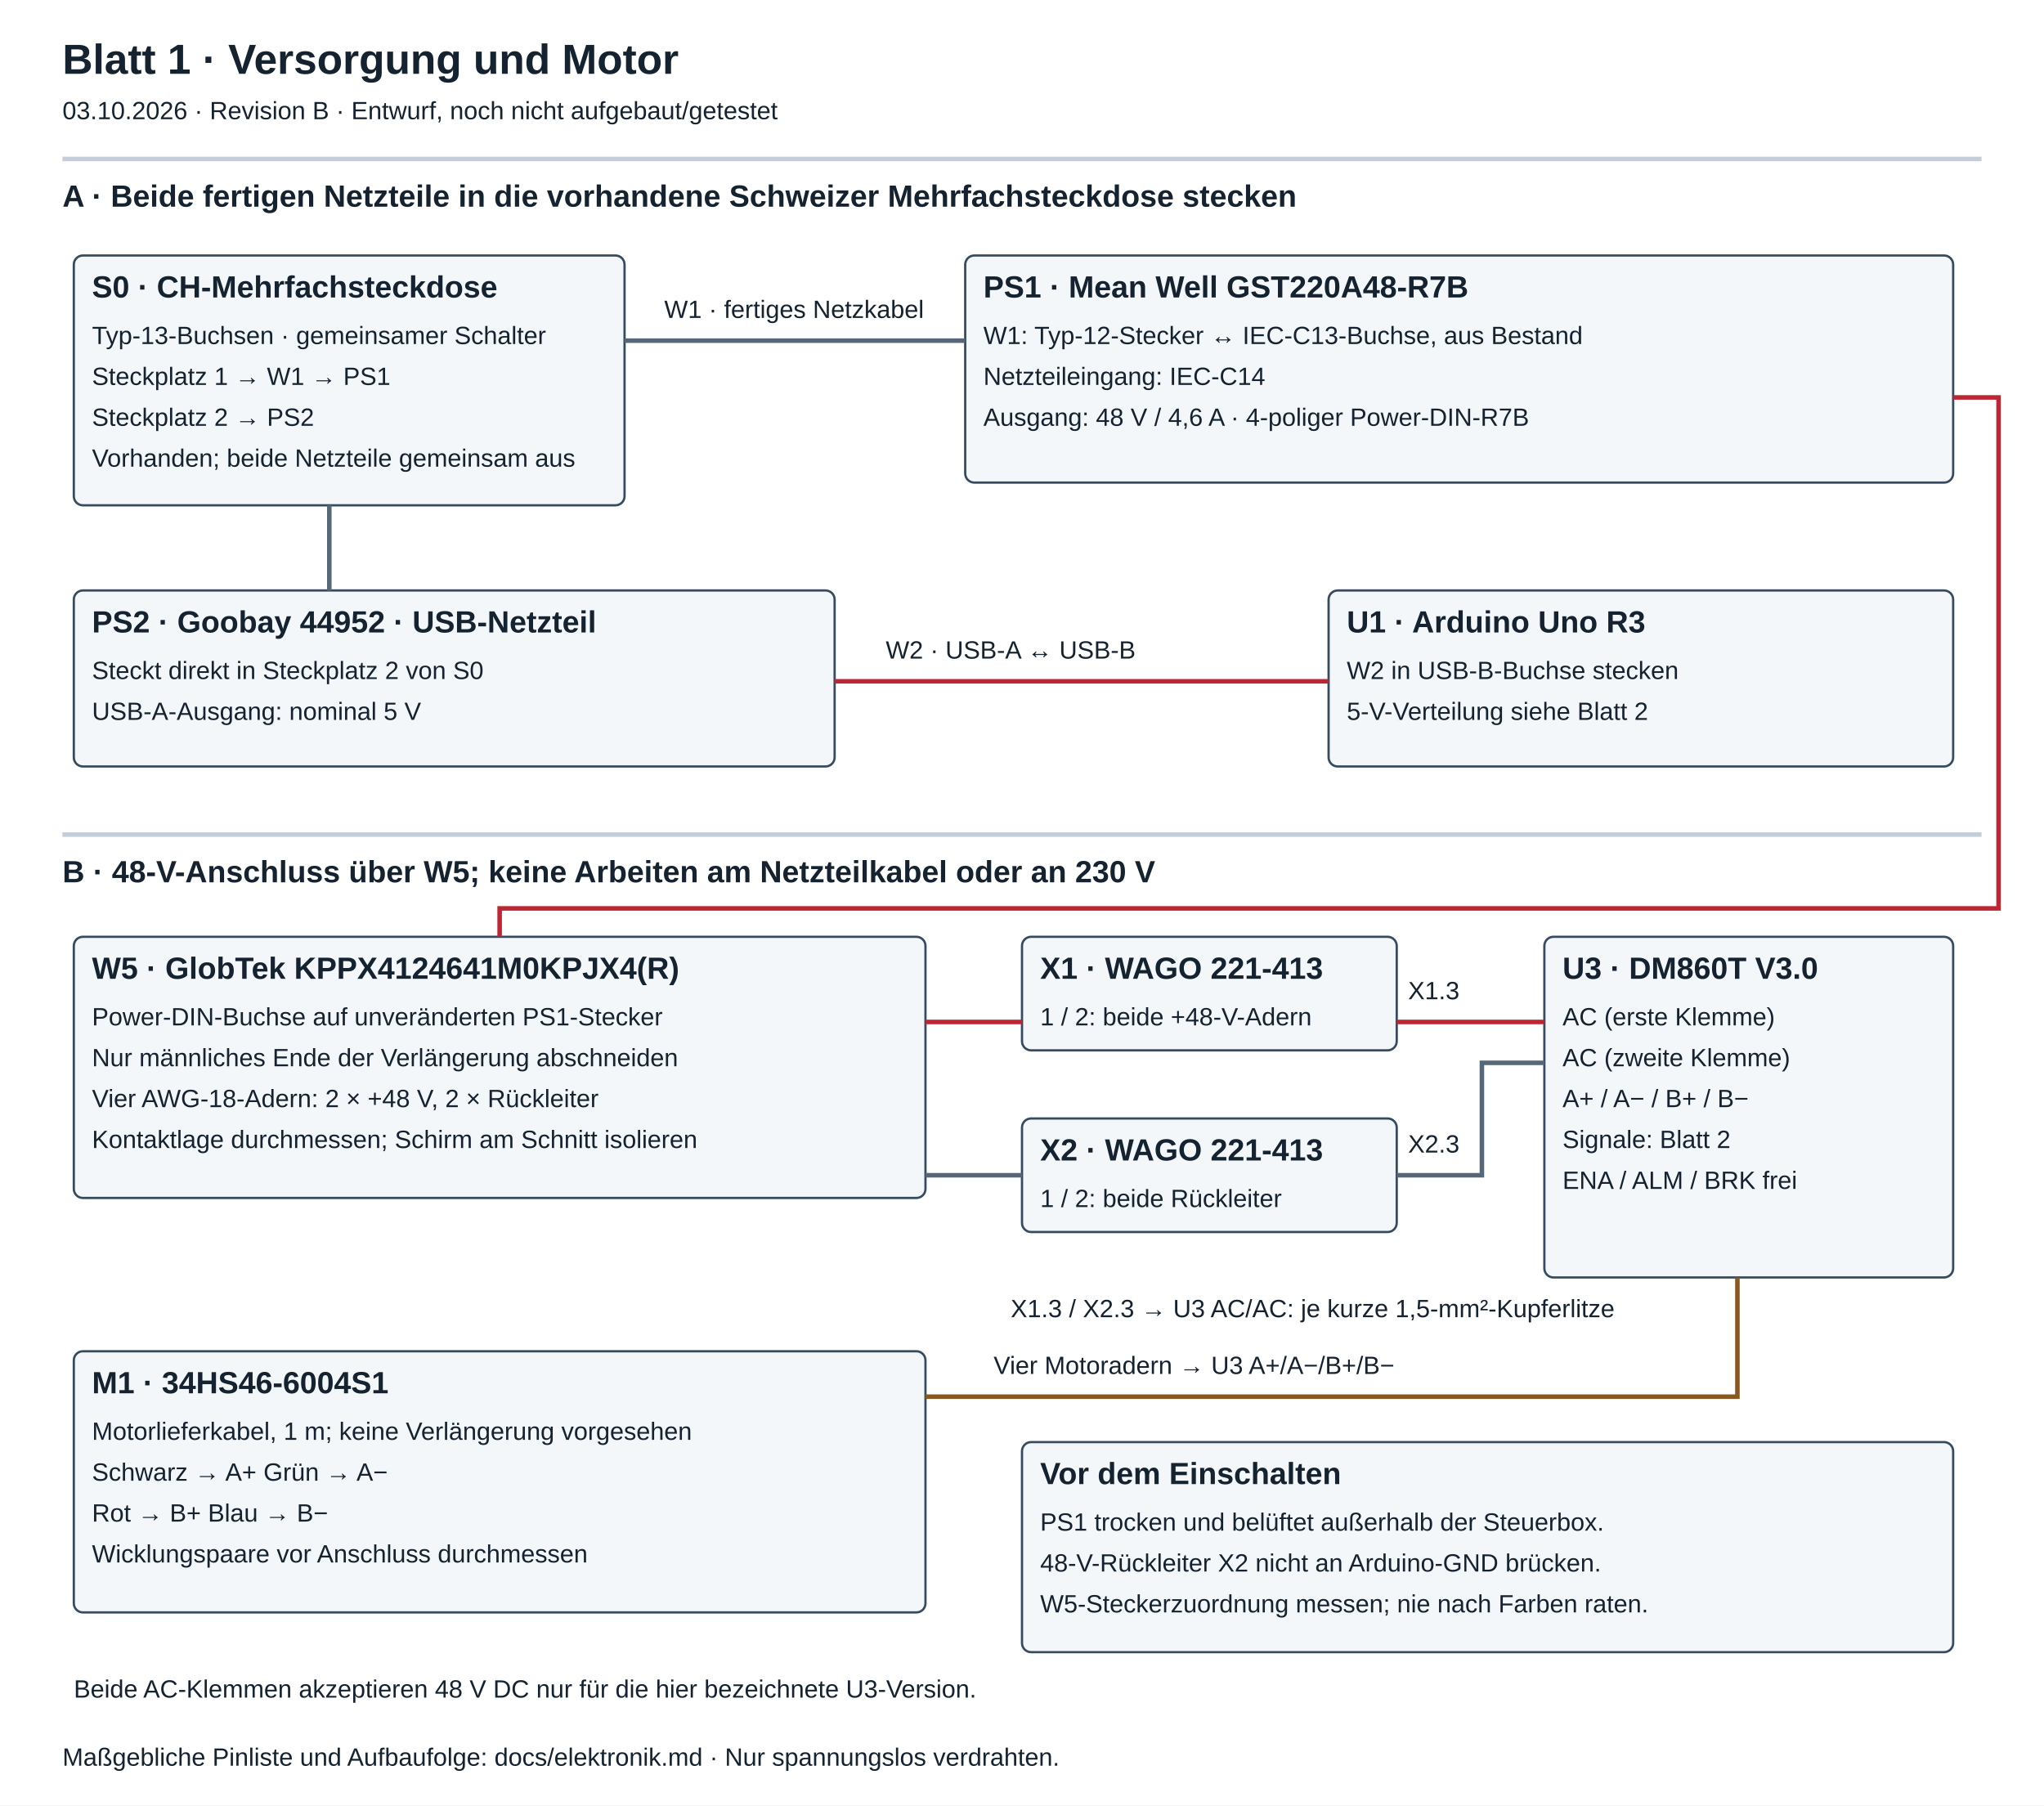
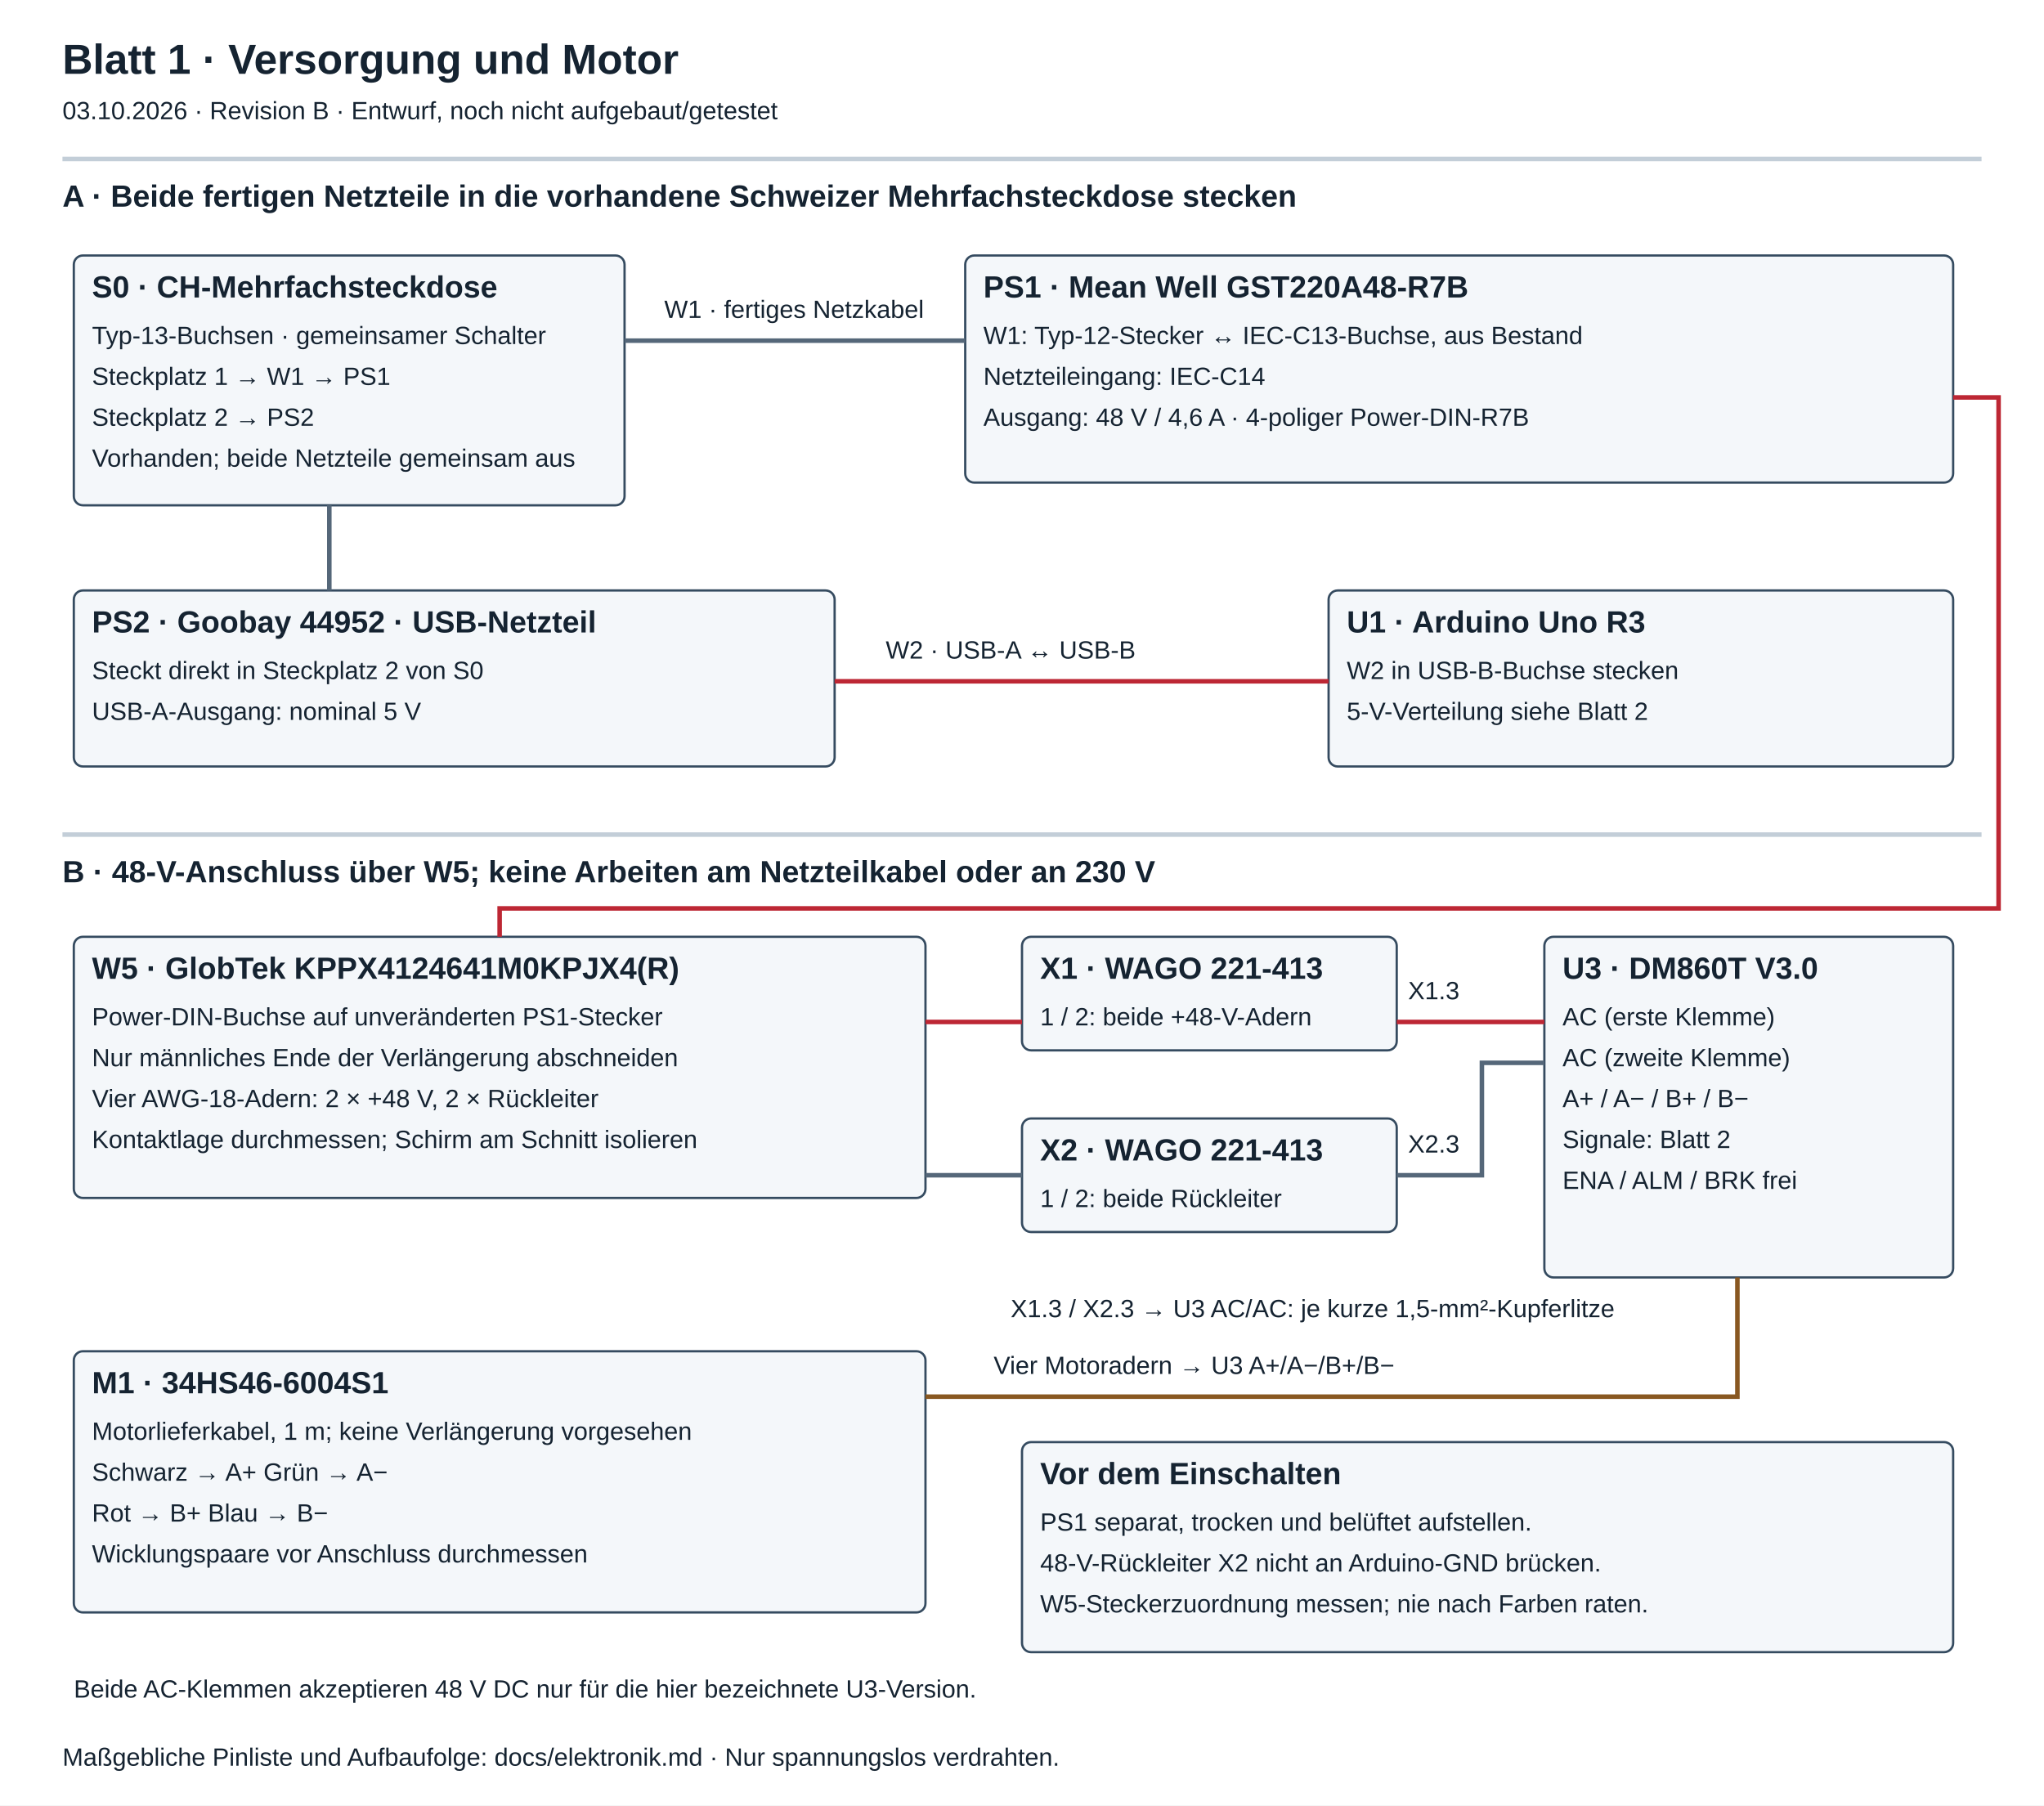
<svg xmlns="http://www.w3.org/2000/svg" width="1800" height="1590" viewBox="0 0 1800 1590">
  <rect width="100%" height="100%" fill="white" />
  <style>text{font-family:Arial,DejaVu Sans,sans-serif;fill:#152331;font-size:24px} .title{font-size:37px;font-weight:bold}.head{font-size:27px;font-weight:bold}.small{font-size:22px}</style>
  <text x="55" y="65" class="title">Blatt 1 · Versorgung und Motor</text>
  <text x="55" y="105" class="small">03.10.2026 · Revision B · Entwurf, noch nicht aufgebaut/getestet</text>
  <polyline points="55,140 1745,140" fill="none" stroke="#c3ced8" stroke-width="4" />
  <text x="55" y="182" class="head">A · Beide fertigen Netzteile in die vorhandene Schweizer Mehrfachsteckdose stecken</text>
  <rect x="65" y="225" width="485" height="220" rx="8" fill="#f4f7fa" stroke="#354b60" stroke-width="2" />
  <text x="81" y="262" class="head">S0 · CH-Mehrfachsteckdose</text>
  <text x="81" y="303" class="small">Typ-13-Buchsen · gemeinsamer Schalter</text>
  <text x="81" y="339" class="small">Steckplatz 1 → W1 → PS1</text>
  <text x="81" y="375" class="small">Steckplatz 2 → PS2</text>
  <text x="81" y="411" class="small">Vorhanden; beide Netzteile gemeinsam aus</text>
  <rect x="850" y="225" width="870" height="200" rx="8" fill="#f4f7fa" stroke="#354b60" stroke-width="2" />
  <text x="866" y="262" class="head">PS1 · Mean Well GST220A48-R7B</text>
  <text x="866" y="303" class="small">W1: Typ-12-Stecker ↔ IEC-C13-Buchse, aus Bestand</text>
  <text x="866" y="339" class="small">Netzteileingang: IEC-C14</text>
  <text x="866" y="375" class="small">Ausgang: 48 V / 4,6 A · 4-poliger Power-DIN-R7B</text>
  <polyline points="550,300 850,300" fill="none" stroke="#556779" stroke-width="4" />
  <text x="585" y="280" class="small">W1 · fertiges Netzkabel</text>
  <rect x="65" y="520" width="670" height="155" rx="8" fill="#f4f7fa" stroke="#354b60" stroke-width="2" />
  <text x="81" y="557" class="head">PS2 · Goobay 44952 · USB-Netzteil</text>
  <text x="81" y="598" class="small">Steckt direkt in Steckplatz 2 von S0</text>
  <text x="81" y="634" class="small">USB-A-Ausgang: nominal 5 V</text>
  <polyline points="290,445 290,520" fill="none" stroke="#556779" stroke-width="4" />
  <rect x="1170" y="520" width="550" height="155" rx="8" fill="#f4f7fa" stroke="#354b60" stroke-width="2" />
  <text x="1186" y="557" class="head">U1 · Arduino Uno R3</text>
  <text x="1186" y="598" class="small">W2 in USB-B-Buchse stecken</text>
  <text x="1186" y="634" class="small">5-V-Verteilung siehe Blatt 2</text>
  <polyline points="735,600 1170,600" fill="none" stroke="#bd2734" stroke-width="4" />
  <text x="780" y="580" class="small">W2 · USB-A ↔ USB-B</text>
  <polyline points="55,735 1745,735" fill="none" stroke="#c3ced8" stroke-width="4" />
  <text x="55" y="777" class="head">B · 48-V-Anschluss über W5; keine Arbeiten am Netzteilkabel oder an 230 V</text>
  <rect x="65" y="825" width="750" height="230" rx="8" fill="#f4f7fa" stroke="#354b60" stroke-width="2" />
  <text x="81" y="862" class="head">W5 · GlobTek KPPX4124641M0KPJX4(R)</text>
  <text x="81" y="903" class="small">Power-DIN-Buchse auf unveränderten PS1-Stecker</text>
  <text x="81" y="939" class="small">Nur männliches Ende der Verlängerung abschneiden</text>
  <text x="81" y="975" class="small">Vier AWG-18-Adern: 2 × +48 V, 2 × Rückleiter</text>
  <text x="81" y="1011" class="small">Kontaktlage durchmessen; Schirm am Schnitt isolieren</text>
  <polyline points="1720,350 1760,350 1760,800 440,800 440,825" fill="none" stroke="#bd2734" stroke-width="4" />
  <rect x="900" y="825" width="330" height="100" rx="8" fill="#f4f7fa" stroke="#354b60" stroke-width="2" />
  <text x="916" y="862" class="head">X1 · WAGO 221-413</text>
  <text x="916" y="903" class="small">1 / 2: beide +48-V-Adern</text>
  <rect x="900" y="985" width="330" height="100" rx="8" fill="#f4f7fa" stroke="#354b60" stroke-width="2" />
  <text x="916" y="1022" class="head">X2 · WAGO 221-413</text>
  <text x="916" y="1063" class="small">1 / 2: beide Rückleiter</text>
  <polyline points="815,900 900,900" fill="none" stroke="#bd2734" stroke-width="4" />
  <polyline points="815,1035 900,1035" fill="none" stroke="#556779" stroke-width="4" />
  <rect x="1360" y="825" width="360" height="300" rx="8" fill="#f4f7fa" stroke="#354b60" stroke-width="2" />
  <text x="1376" y="862" class="head">U3 · DM860T V3.0</text>
  <text x="1376" y="903" class="small">AC (erste Klemme)</text>
  <text x="1376" y="939" class="small">AC (zweite Klemme)</text>
  <text x="1376" y="975" class="small">A+ / A− / B+ / B−</text>
  <text x="1376" y="1011" class="small">Signale: Blatt 2</text>
  <text x="1376" y="1047" class="small">ENA / ALM / BRK frei</text>
  <polyline points="1230,900 1360,900" fill="none" stroke="#bd2734" stroke-width="4" />
  <text x="1240" y="880" class="small">X1.3</text>
  <polyline points="1230,1035 1305,1035 1305,936 1360,936" fill="none" stroke="#556779" stroke-width="4" />
  <text x="1240" y="1015" class="small">X2.3</text>
  <text x="890" y="1160" class="small">X1.3 / X2.3 → U3 AC/AC: je kurze 1,5-mm²-Kupferlitze</text>
  <rect x="65" y="1190" width="750" height="230" rx="8" fill="#f4f7fa" stroke="#354b60" stroke-width="2" />
  <text x="81" y="1227" class="head">M1 · 34HS46-6004S1</text>
  <text x="81" y="1268" class="small">Motorlieferkabel, 1 m; keine Verlängerung vorgesehen</text>
  <text x="81" y="1304" class="small">Schwarz → A+       Grün → A−</text>
  <text x="81" y="1340" class="small">Rot → B+               Blau → B−</text>
  <text x="81" y="1376" class="small">Wicklungspaare vor Anschluss durchmessen</text>
  <polyline points="1530,1125 1530,1230 815,1230" fill="none" stroke="#895821" stroke-width="4" />
  <text x="875" y="1210" class="small">Vier Motoradern → U3 A+/A−/B+/B−</text>
  <rect x="900" y="1270" width="820" height="185" rx="8" fill="#f4f7fa" stroke="#354b60" stroke-width="2" />
  <text x="916" y="1307" class="head">Vor dem Einschalten</text>
-   <text x="916" y="1348" class="small">PS1 trocken und belüftet außerhalb der Steuerbox.</text>
+   <text x="916" y="1348" class="small">PS1 separat, trocken und belüftet aufstellen.</text>
  <text x="916" y="1384" class="small">48-V-Rückleiter X2 nicht an Arduino-GND brücken.</text>
  <text x="916" y="1420" class="small">W5-Steckerzuordnung messen; nie nach Farben raten.</text>
  <text x="65" y="1495" class="small">Beide AC-Klemmen akzeptieren 48 V DC nur für die hier bezeichnete U3-Version.</text>
  <text x="55" y="1555" class="small">Maßgebliche Pinliste und Aufbaufolge: docs/elektronik.md · Nur spannungslos verdrahten.</text>
</svg>
